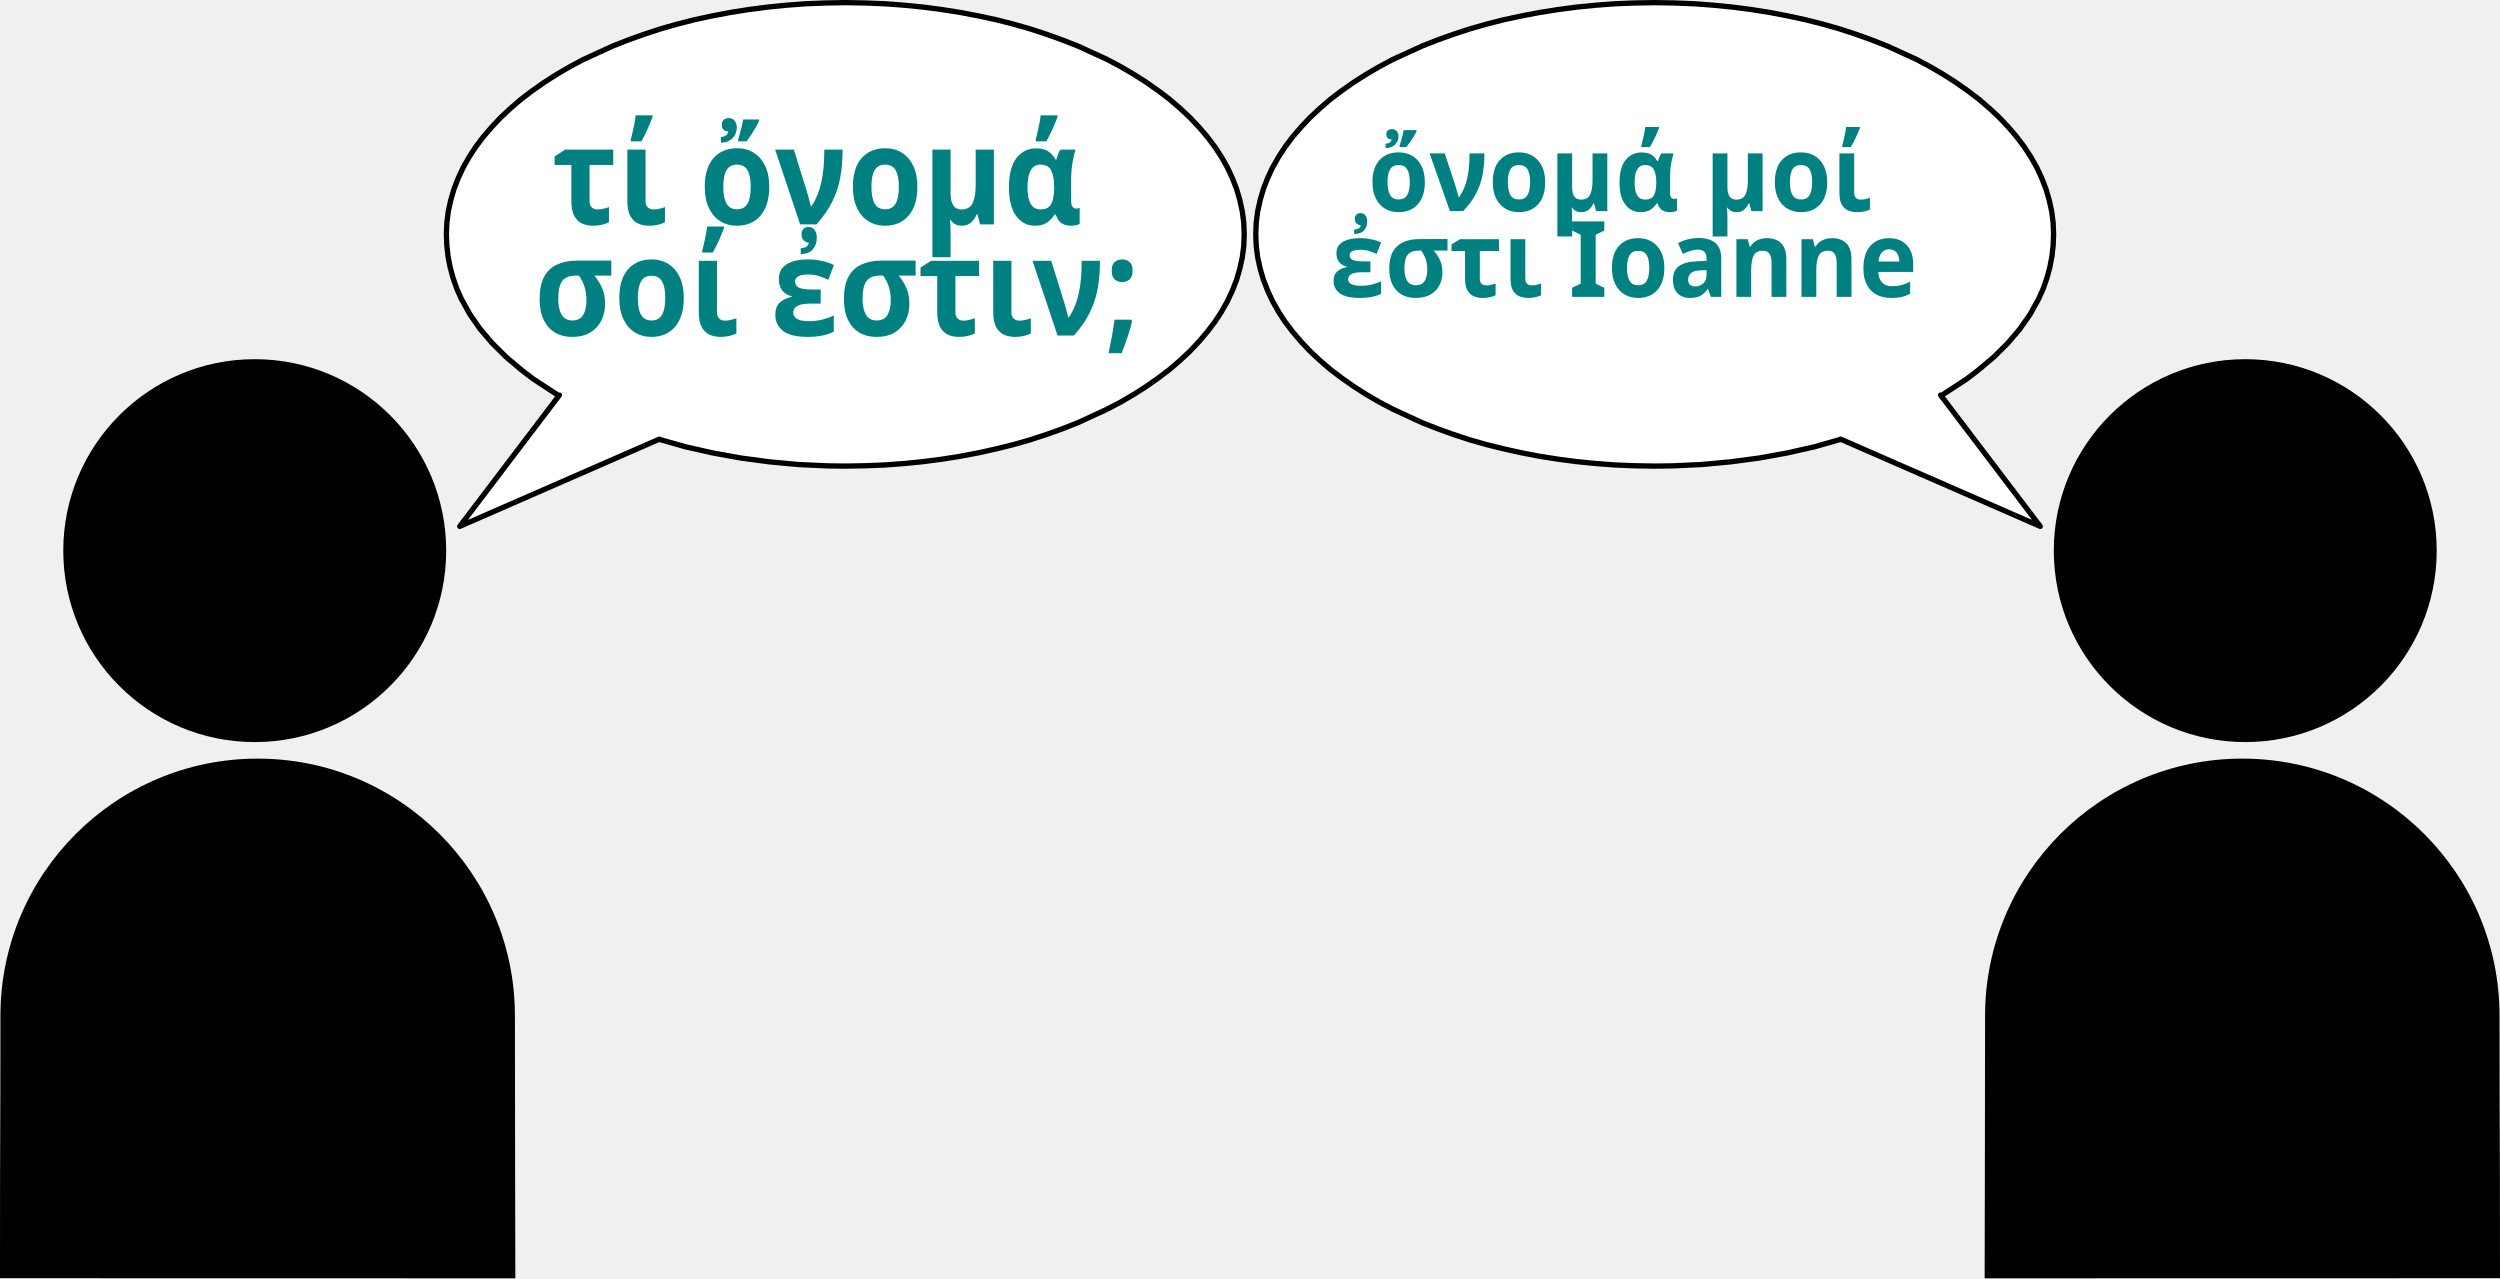
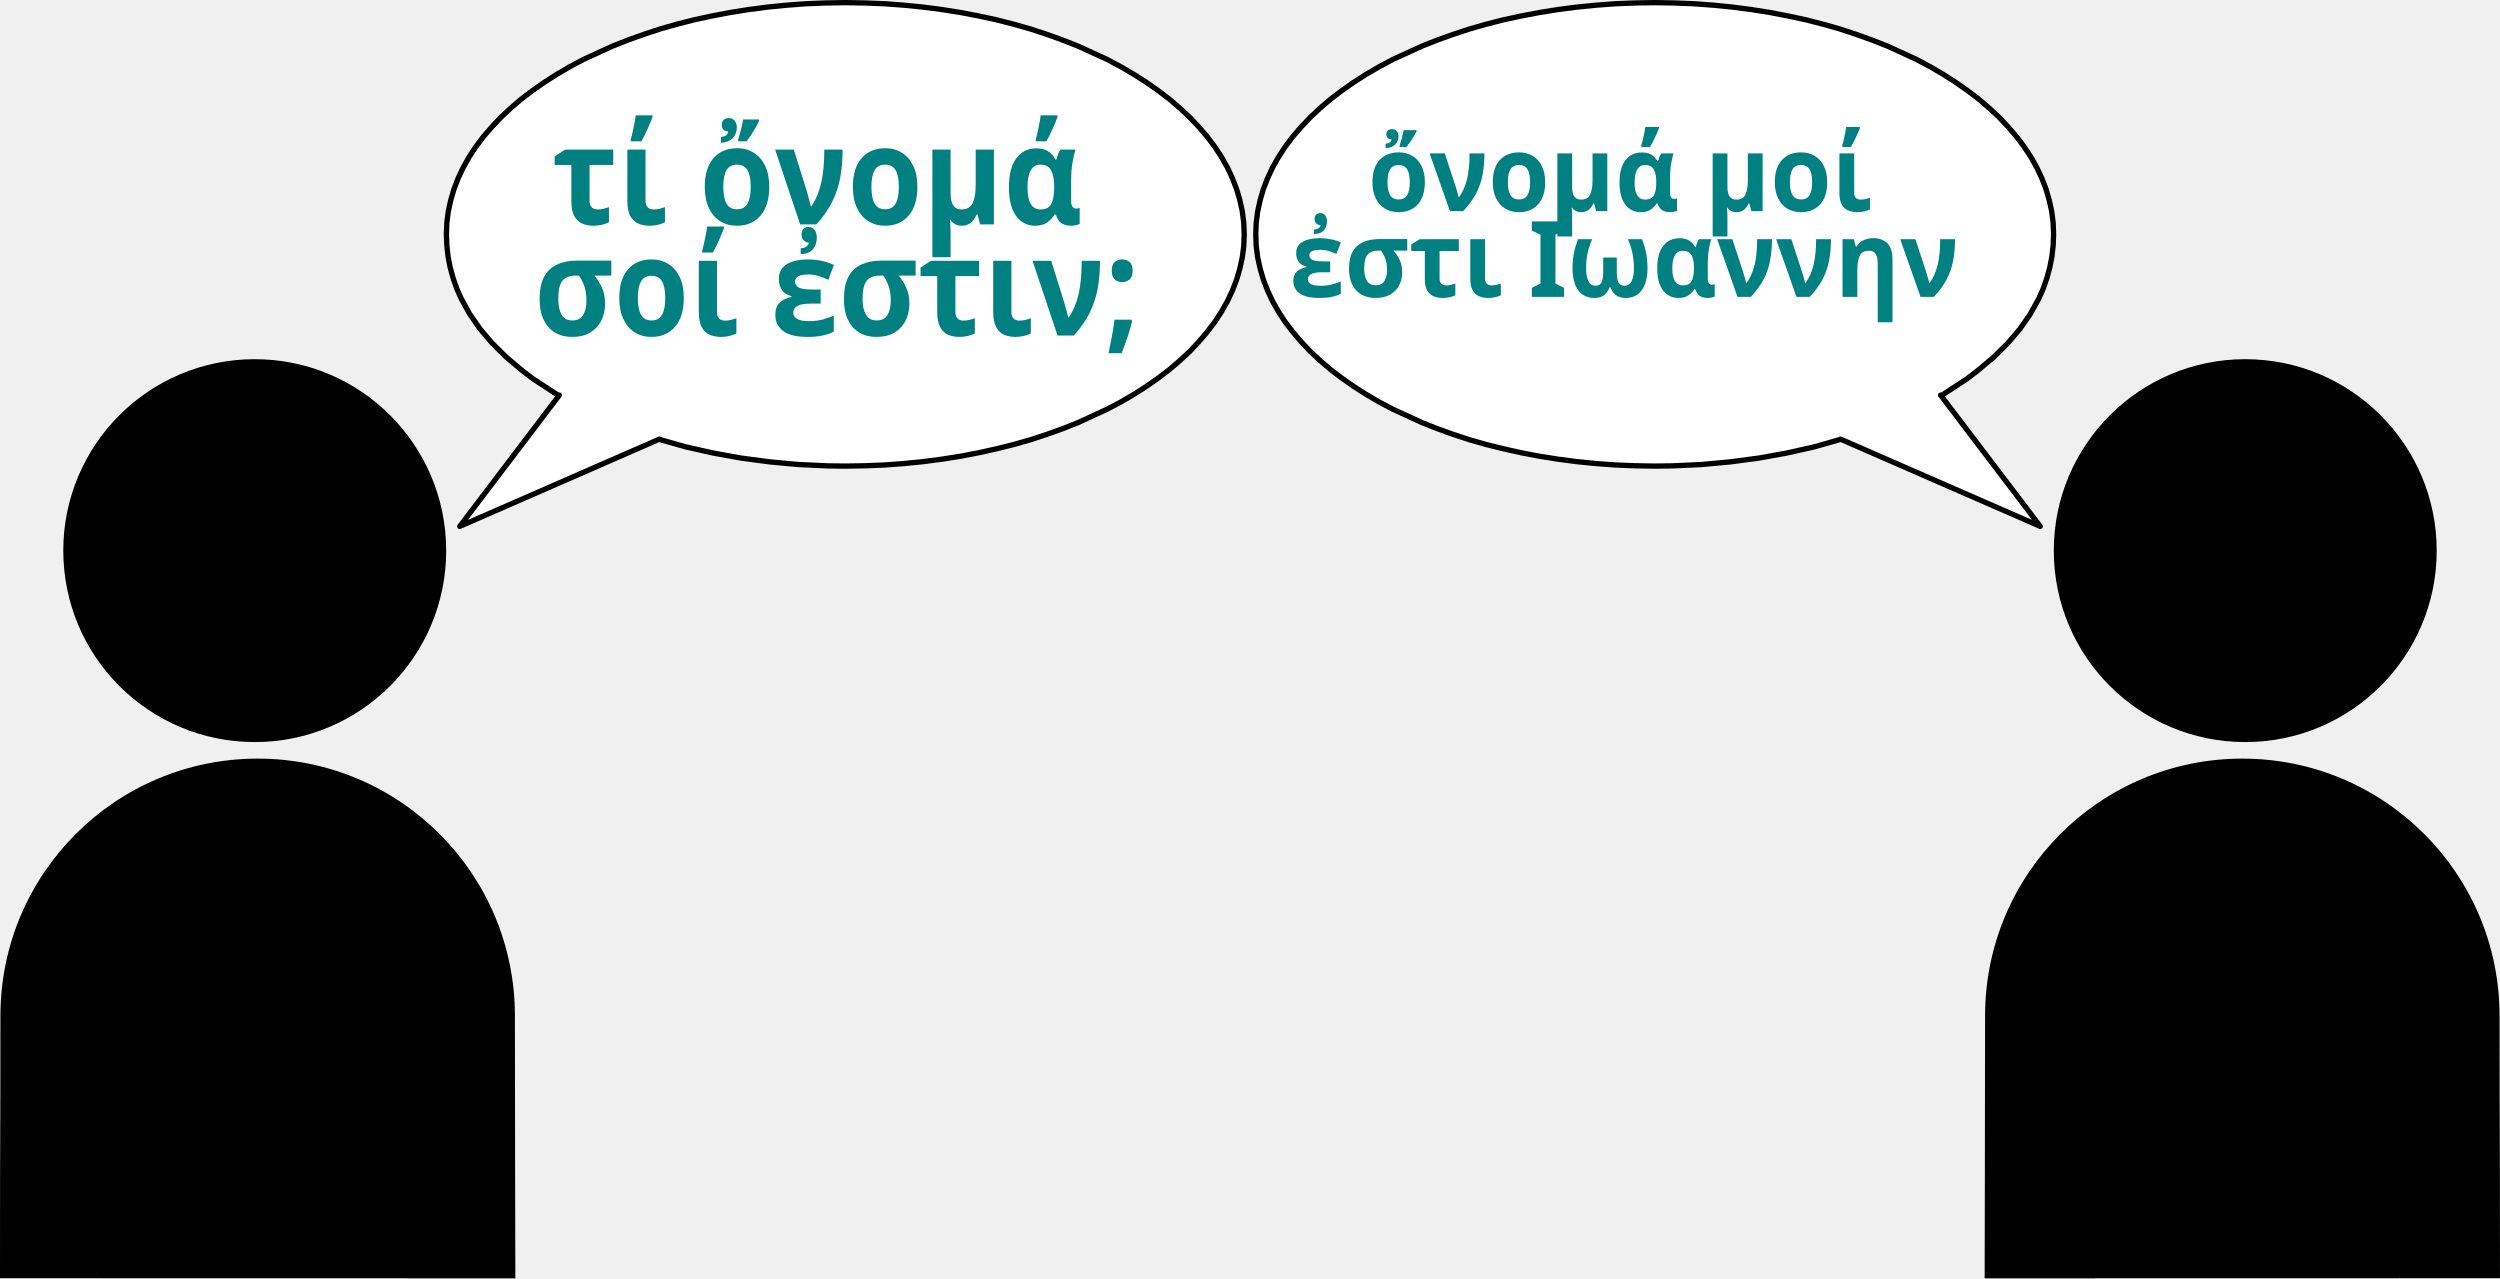
<svg xmlns="http://www.w3.org/2000/svg" viewBox="0 0 941.747 481.546" version="1.1" id="svg198">
  <defs id="defs202">
    <rect x="514.595" y="28.029" width="395.608" height="283.257" id="rect1260" />
    <rect x="503.291" y="140.789" width="325.131" height="212.209" id="rect551" />
    <rect x="501.182" y="139.187" width="161.964" height="101.586" id="rect545" />
    <rect x="205.019" y="31.023" width="621.362" height="168.263" id="rect489" />
    <rect x="217.252" y="23.749" width="204.915" height="127.709" id="rect429" />
  </defs>
  <g transform="translate(427.5 .00012)" id="g188">
    <path d="m-179.16 165.5 9.955 2.825 10.292 2.319 10.503 1.898 10.756 1.434 10.883 1.012 11.051 0.506 6.622 0.084 7.508-0.127 7.424-0.295 7.297-0.548 7.171-0.717 7.086-0.928 6.918-1.096 6.833-1.307 6.665-1.476 6.454-1.602 6.369-1.813 6.158-2.024 5.99-2.151 5.779-2.277 10.967-5.06 5.146-2.699 4.977-2.91 4.682-2.994 4.513-3.163 4.218-3.205 3.923-3.373 3.712-3.458 3.417-3.627 3.121-3.669 2.868-3.753 2.531-3.88 2.236-3.964 1.856-3.964 1.603-4.133 1.223-4.175 0.928-4.259 0.548-4.259 0.169-4.386-0.169-4.386-0.548-4.259-0.928-4.259-1.223-4.175-1.603-4.133-1.856-3.964-2.236-3.964-2.531-3.88-2.868-3.795-3.121-3.627-3.417-3.627-3.712-3.458-3.923-3.373-4.218-3.205-4.513-3.163-4.682-2.994-4.977-2.91-5.146-2.741-10.967-5.018-5.779-2.277-5.99-2.151-6.158-2.024-6.369-1.813-6.454-1.645-6.665-1.434-6.833-1.307-6.918-1.096-7.086-0.928-7.171-0.717-7.297-0.548-7.424-0.295-7.508-0.127-7.466 0.127-7.424 0.295-7.297 0.548-7.171 0.717-7.086 0.928-6.918 1.096-6.833 1.307-6.665 1.434-6.454 1.645-6.369 1.813-6.158 2.024-5.99 2.151-5.779 2.277-10.967 5.018-5.146 2.741-4.977 2.91-4.682 2.994-4.513 3.163-4.218 3.205-3.923 3.373-3.712 3.458-3.417 3.627-3.121 3.627-2.868 3.795-2.531 3.88-2.236 3.964-1.856 3.964-1.603 4.133-1.223 4.175-0.928 4.259-0.548 4.259-0.169 4.386 0.169 4.217 0.464 4.133 0.801 4.133 1.097 4.006 1.392 4.006 1.729 3.837 3.164 5.735 3.881 5.566 4.556 5.356 5.273 5.229 5.905 4.976 4.303 3.289 9.617 6.283 0.211-0.211-37.534 49.443 75.244-32.871-0.084 0.084z" fill="#fff" fill-rule="evenodd" stroke="#000" stroke-linecap="round" stroke-linejoin="round" stroke-width="2" id="path182" />
    <path d="m-331.54 279.54c39.827 0 72.118-32.286 72.118-72.116s-32.292-72.122-72.118-72.122-72.122 32.292-72.122 72.122 32.29 72.116 72.122 72.116z" id="path184" />
    <path d="m-427.5 481.5c23.955 0 194.13 0.043 194.13 0.043s-0.163-69.309-0.163-98.869c0-53.517-43.388-96.905-96.9-96.905-53.52 0-96.905 43.388-96.905 96.905s-0.163 31.297-0.163 98.826z" id="path186" />
  </g>
  <path d="m 693.4,165.5 -9.955,2.825 -10.292,2.319 -10.503,1.898 -10.756,1.434 -10.883,1.012 -11.051,0.506 -6.622,0.084 -7.508,-0.127 -7.424,-0.295 -7.297,-0.548 -7.171,-0.717 -7.086,-0.928 -6.918,-1.096 -6.833,-1.307 -6.665,-1.476 -6.454,-1.602 -6.369,-1.813 -6.158,-2.024 -5.99,-2.151 -5.779,-2.277 -10.967,-5.06 -5.146,-2.699 -4.977,-2.91 -4.682,-2.994 -4.513,-3.163 -4.218,-3.205 -3.923,-3.373 -3.712,-3.458 -3.417,-3.627 -3.121,-3.669 -2.868,-3.753 -2.531,-3.88 -2.236,-3.964 -1.856,-3.964 -1.603,-4.133 -1.223,-4.175 -0.928,-4.259 -0.548,-4.259 -0.169,-4.386 0.169,-4.386 0.548,-4.259 0.928,-4.259 1.223,-4.175 1.603,-4.133 1.856,-3.964 2.236,-3.964 2.531,-3.88 2.868,-3.795 3.121,-3.627 3.417,-3.627 3.712,-3.458 3.923,-3.373 4.218,-3.205 4.513,-3.163 4.682,-2.994 4.977,-2.91 5.146,-2.741 10.967,-5.018 5.779,-2.277 5.99,-2.151 6.158,-2.024 6.369,-1.813 6.454,-1.645 6.665,-1.434 6.833,-1.307 6.918,-1.096 7.086,-0.928 7.171,-0.717 7.297,-0.548 7.424,-0.295 7.508,-0.127 7.466,0.127 7.424,0.295 7.297,0.548 7.171,0.717 7.086,0.928 6.918,1.096 6.833,1.307 6.665,1.434 6.454,1.645 6.369,1.813 6.158,2.024 5.99,2.151 5.779,2.277 10.967,5.018 5.146,2.741 4.977,2.91 4.682,2.994 4.513,3.163 4.218,3.205 3.923,3.373 3.712,3.458 3.417,3.627 3.121,3.627 2.868,3.795 2.531,3.88 2.236,3.964 1.856,3.964 1.603,4.133 1.223,4.175 0.928,4.259 0.548,4.259 0.169,4.386 -0.169,4.217 -0.464,4.133 -0.801,4.133 -1.097,4.006 -1.392,4.006 -1.729,3.837 -3.164,5.735 -3.881,5.566 -4.556,5.356 -5.273,5.229 -5.905,4.976 -4.303,3.289 -9.617,6.283 -0.211,-0.211 37.534,49.443 -75.244,-32.871 0.084,0.084 z" fill="#ffffff" fill-rule="evenodd" stroke="#000000" stroke-linecap="round" stroke-linejoin="round" stroke-width="2" id="path190" />
  <path d="m 845.78,279.54 c -39.827,0 -72.118,-32.286 -72.118,-72.116 0,-39.83 32.292,-72.122 72.118,-72.122 39.826,0 72.122,32.292 72.122,72.122 0,39.83 -32.29,72.116 -72.122,72.116 z" id="path192" />
  <path d="m 941.74,481.5 c -23.955,0 -194.13,0.043 -194.13,0.043 0,0 0.163,-69.309 0.163,-98.869 0,-53.517 43.388,-96.905 96.9,-96.905 53.52,0 96.905,43.388 96.905,96.905 0,53.517 0.163,31.297 0.163,98.826 z" id="path194" />
  <g id="g1419" class="fragment" data-fragment-index="2">
    <text xml:space="preserve" transform="matrix(1,0,0,1.066505,-95.17869,22.26453)" id="text1258" style="font-style:normal;font-variant:normal;font-weight:bold;font-stretch:normal;font-size:37.333px;line-height:0.8;font-family:sans-serif;-inkscape-font-specification:'sans-serif, Bold';font-variant-ligatures:normal;font-variant-caps:normal;font-variant-numeric:normal;font-variant-east-asian:normal;text-align:center;white-space:pre;shape-inside:url(#rect1260);display:inline;fill:#008080;stroke:none;stroke-width:4.58;stroke-miterlimit:4.7">
-       <tspan x="610.498" y="53.69" id="tspan1545">ὄνομά μοί
+       <tspan x="610.498" y="53.69" id="tspan1578">ὄνομά μοί
</tspan>
-       <tspan x="586.4" y="83.988" id="tspan1547"> ἐστι Ioanne</tspan>
+       <tspan x="571.242" y="83.988" id="tspan1580"> ἐστι Ιωαννην</tspan>
    </text>
  </g>
  <g id="g1410" class="fragment" data-fragment-index="1">
    <text xml:space="preserve" id="text487" style="font-style:normal;font-variant:normal;font-weight:bold;font-stretch:normal;font-size:37.333px;line-height:0.8;font-family:sans-serif;-inkscape-font-specification:'sans-serif, Bold';font-variant-ligatures:normal;font-variant-caps:normal;font-variant-numeric:normal;font-variant-east-asian:normal;text-align:center;white-space:pre;shape-inside:url(#rect489);display:inline;fill:#008080;stroke:none;stroke-width:4.58;stroke-miterlimit:4.7" transform="matrix(1.231167,0,0,1.38207,-313.6367,6.177669)">
-       <tspan x="423.707" y="56.684" id="tspan1549">τί ὄνομά 
+       <tspan x="423.707" y="56.684" id="tspan1582">τί ὄνομά 
</tspan>
-       <tspan x="418.165" y="86.983" id="tspan1551">σοί ἐστιν;</tspan>
+       <tspan x="418.165" y="86.983" id="tspan1584">σοί ἐστιν;</tspan>
    </text>
  </g>
  <text xml:space="preserve" id="text543" style="font-weight:bold;font-size:74.667px;line-height:0.8;font-family:Calibri, Calibri_MSFontService, sans-serif;-inkscape-font-specification:'Calibri, Calibri_MSFontService, sans-serif, Bold';text-align:center;white-space:pre;shape-inside:url(#rect545);display:inline;fill:#d40000;stroke:#000000;stroke-width:4.58;stroke-miterlimit:4.7" />
  <text xml:space="preserve" id="text549" style="font-weight:bold;font-size:74.667px;line-height:0.8;font-family:Calibri, Calibri_MSFontService, sans-serif;-inkscape-font-specification:'Calibri, Calibri_MSFontService, sans-serif, Bold';text-align:center;white-space:pre;shape-inside:url(#rect551);display:inline;fill:#d40000;stroke:#000000;stroke-width:4.58;stroke-miterlimit:4.7" />
</svg>
